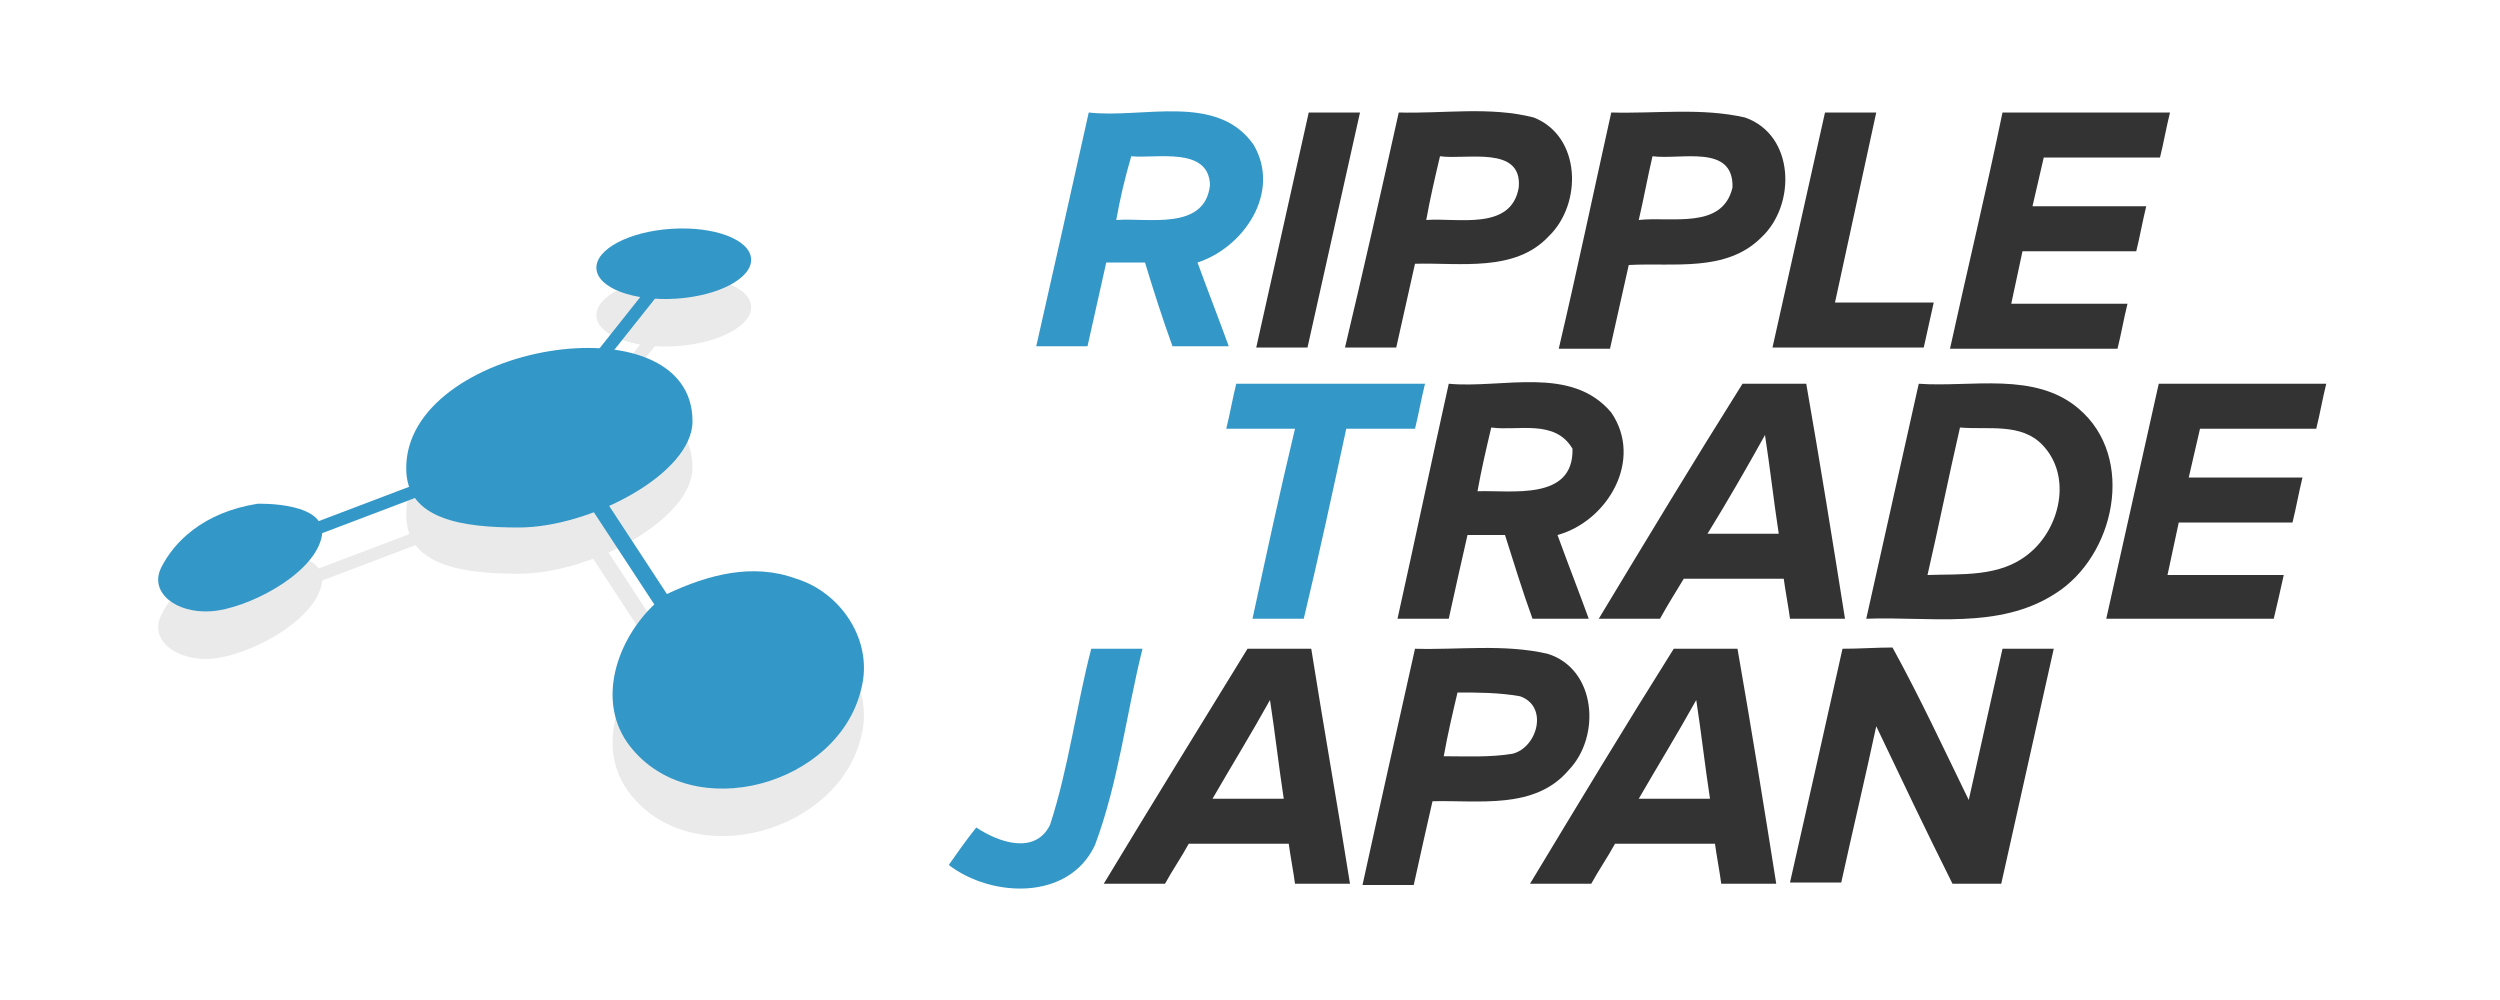
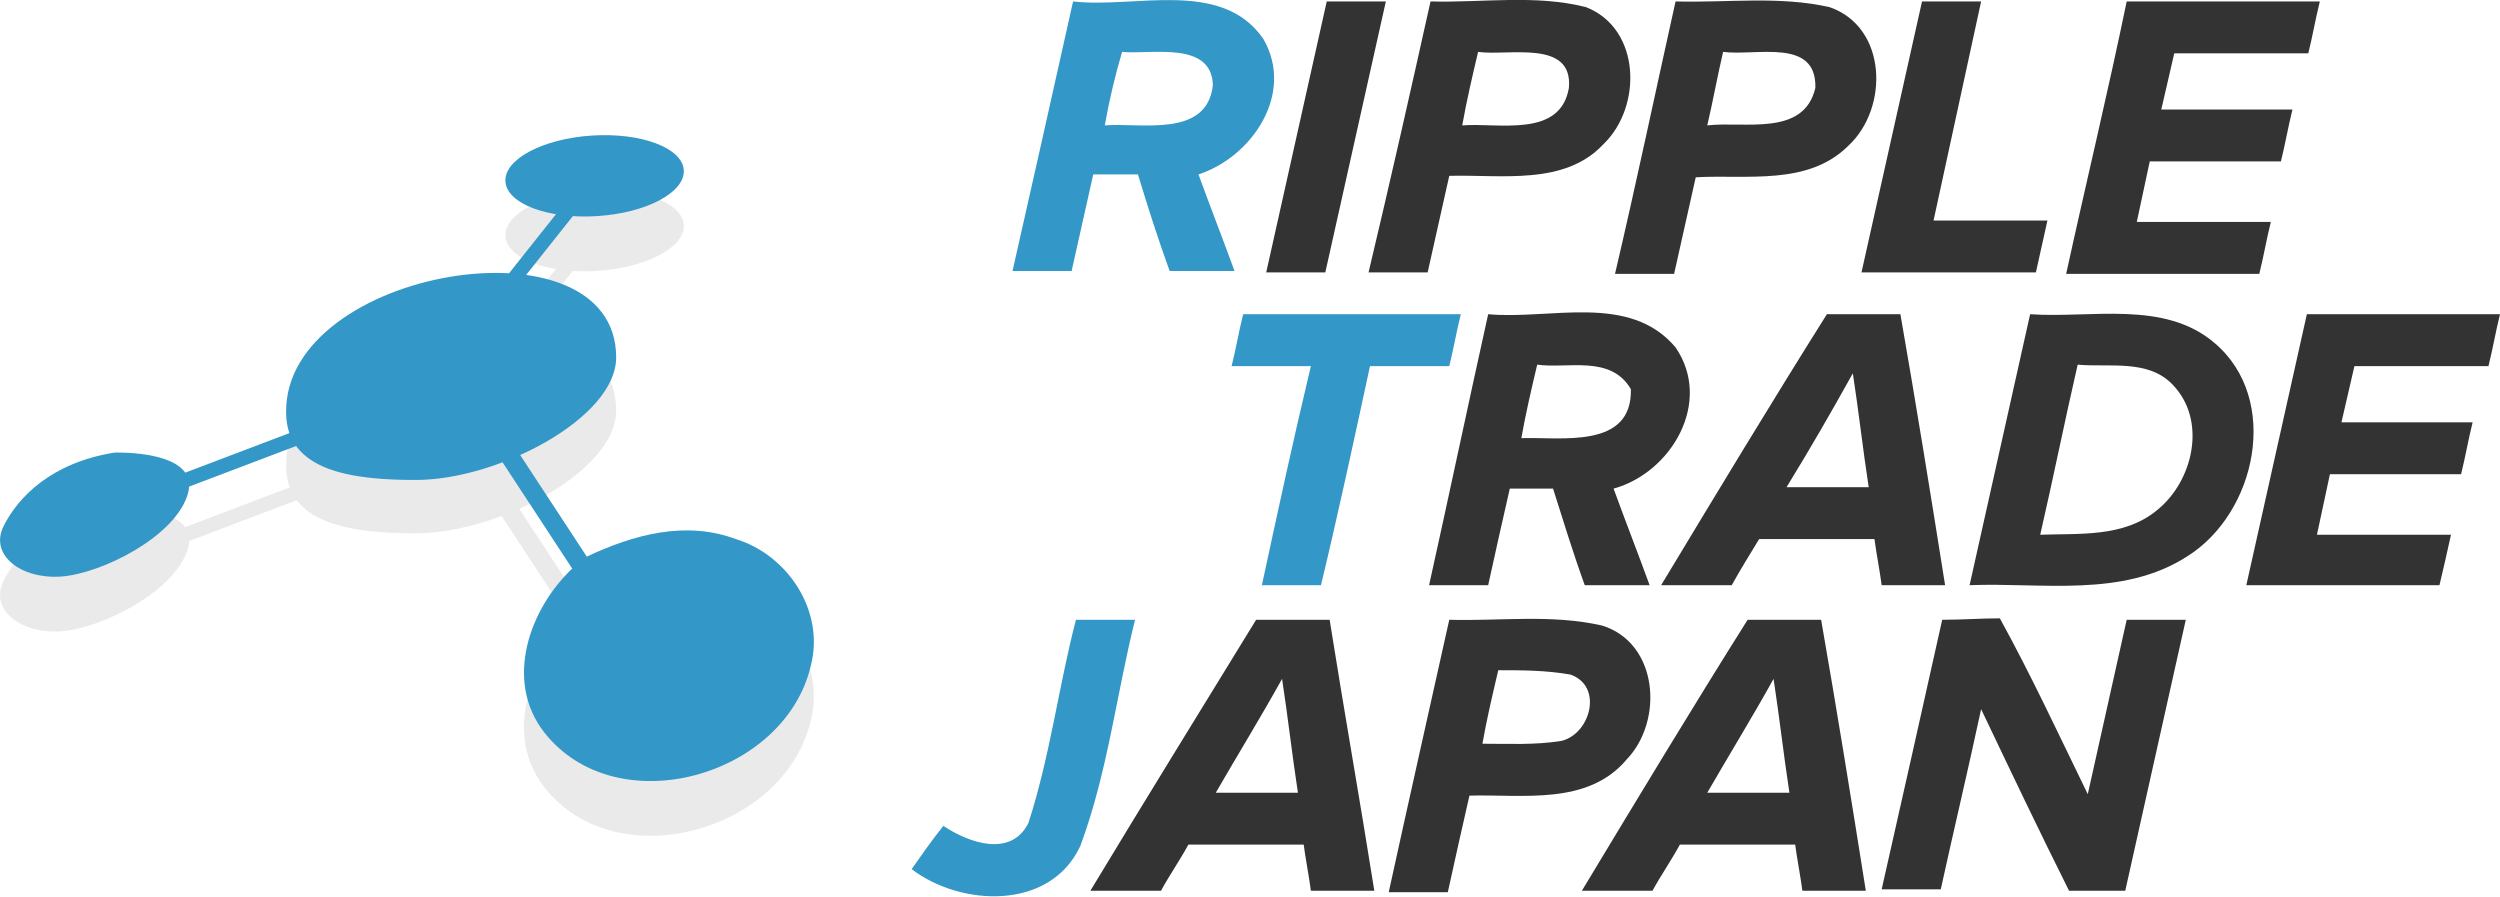
- <svg xmlns="http://www.w3.org/2000/svg" version="1.1" id="Layer_1" x="0px" y="0px" viewBox="0 0 200 80" enable-background="new 0 0 200 80" xml:space="preserve">
+ <svg xmlns="http://www.w3.org/2000/svg" version="1.1" id="Layer_1" x="0px" y="0px" width="1387.6px" height="497.5px" viewBox="101.2 201.2 1387.6 497.5" enable-background="new 101.2 201.2 1387.6 497.5" xml:space="preserve">
  <g>
-     <path fill="#EAEAEA" d="M51.6,27.5c-0.7-0.4-2.2-1.2-2.9-1.7" />
-     <path fill="#EAEAEA" d="M53.4,51.3c3.2-1.5,6.8-2.5,10.3-1.2c3.6,1.1,6.2,5,5.2,8.8c-1.8,7.7-13.5,11-18.5,4.6   c-2.8-3.6-1-8.6,2-11.4" />
-     <path fill="#EAEAEA" d="M52.4,27.3" />
    <g>
-       <ellipse transform="matrix(0.998 -6.379335e-02 6.379335e-02 0.998 -1.4785 3.4876)" fill="#EAEAEA" cx="53.9" cy="24.9" rx="6.2" ry="2.8" />
+       <path fill="#EAEAEA" d="M412.8,350c-5.6-3.2-17.6-9.6-23.2-13.6" />
+       <path fill="#EAEAEA" d="M427.2,540.4c25.6-12,54.4-20,82.4-9.6c28.8,8.8,49.6,40,41.6,70.4c-14.4,61.6-108,88-148,36.8    c-22.4-28.8-8-68.8,16-91.2" />
+       <path fill="#EAEAEA" d="M419.2,348.4" />
+       <g>
+         <ellipse transform="matrix(-6.379101e-02 -0.998 0.998 -6.379101e-02 130.2008 780.5334)" fill="#EAEAEA" cx="431.2" cy="329.2" rx="22.4" ry="49.6" />
+       </g>
+       <g>
+         <rect x="394.4" y="326.8" transform="matrix(-0.783 -0.622 0.622 -0.783 479.5353 909.5916)" fill="#EAEAEA" width="8" height="88.8" />
+       </g>
+       <g>
+         <rect x="360.2" y="512.9" transform="matrix(-0.5482 -0.8364 0.8364 -0.5482 194.9634 1141.554)" fill="#EAEAEA" width="91.2" height="10.4" />
+       </g>
+       <g>
+         <rect x="220.9" y="428.2" transform="matrix(-0.3547 -0.935 0.935 -0.3547 -153.6956 874.2621)" fill="#EAEAEA" width="8" height="124" />
+       </g>
+       <g>
+         <path fill="#EAEAEA" d="M443.2,429.2c0,33.6-65.6,68-111.2,68c-35.2,0-72-4.8-72-37.6C259.2,380.4,443.2,350,443.2,429.2z" />
+       </g>
+       <g>
+         <path fill="#EAEAEA" d="M164.8,482.8c0,0,47.2-1.6,40.8,22.4c-6.4,24-48,44.8-70.4,46.4c-22.4,1.6-40-12-32-28     S129.6,487.6,164.8,482.8z" />
+       </g>
    </g>
+     <path fill="#3397C7" d="M696.8,202c34.4,4,82.4-12.8,105.6,20.8c17.6,30.4-6.4,65.6-36,75.2c6.4,17.6,13.6,36,20,53.6   c-12,0-24,0-36,0c-6.4-17.6-12-35.2-17.6-53.6c-8,0-16,0-24.8,0c-4,17.6-8,36-12,53.6c-11.2,0-21.6,0-32.8,0   C674.4,302,685.6,252.4,696.8,202z M714.4,270.8c20-1.6,56.8,7.2,60-22.4c-0.8-24.8-34.4-16.8-50.4-18.4   C720,243.6,716.8,257.2,714.4,270.8z" />
+     <path fill="#333333" d="M804,352.4c11.2-50.4,22.4-100,33.6-150.4c11.2,0,21.6,0,32.8,0c-11.2,50.4-22.4,100-33.6,150.4   C825.6,352.4,815.2,352.4,804,352.4z" />
+     <path fill="#333333" d="M895.2,202c28.8,0.8,58.4-4,86.4,3.2c30.4,12,31.2,55.2,9.6,76c-21.6,23.2-56.8,16.8-85.6,17.6   c-4,17.6-8,36-12,53.6c-11.2,0-21.6,0-32.8,0C872.8,302,884,252.4,895.2,202z M921.6,230c-3.2,13.6-6.4,27.2-8.8,40.8   c20-1.6,54.4,7.2,59.2-20.8C974.4,222.8,938.4,232.4,921.6,230z" />
+     <path fill="#333333" d="M1031.2,202c28.8,0.8,57.6-3.2,85.6,3.2c32,11.2,32.8,56,10.4,76.8c-22.4,22.4-56,16-84.8,17.6   c-4,17.6-8,36-12,53.6c-11.2,0-21.6,0-32.8,0C1009.6,302,1020,252.4,1031.2,202z M1057.6,230c-3.2,13.6-5.6,27.2-8.8,40.8   c20.8-2.4,53.6,6.4,60-20.8C1109.6,222,1076,232.4,1057.6,230z" />
+     <path fill="#333333" d="M1168,202c11.2,0,21.6,0,32.8,0c-8.8,40.8-17.6,80.8-26.4,121.6c21.6,0,42.4,0,63.2,0   c-1.6,7.2-4.8,21.6-6.4,28.8c-32,0-64,0-96.8,0C1145.6,302,1156.8,252.4,1168,202z" />
+     <path fill="#333333" d="M1281.6,202c36,0,71.2,0,107.2,0c-2.4,9.6-4,19.2-6.4,28.8c-24.8,0-49.6,0-74.4,0   c-2.4,10.4-4.8,20.8-7.2,31.2c24,0,48.8,0,72.8,0c-2.4,9.6-4,19.2-6.4,28.8c-24,0-48.8,0-72.8,0c-2.4,11.2-4.8,22.4-7.2,33.6   c24.8,0,49.6,0,74.4,0c-2.4,9.6-4,19.2-6.4,28.8c-36,0-72,0-107.2,0C1259.2,302,1271.2,252.4,1281.6,202z" />
+     <path fill="#3397C7" d="M791.2,375.6c40,0,80.8,0,120.8,0c-2.4,9.6-4,19.2-6.4,28.8c-14.4,0-29.6,0-44,0   C852.8,445.2,844,486,834.4,526c-8,0-24.8,0-32.8,0c8.8-40.8,17.6-81.6,27.2-121.6c-14.4,0-29.6,0-44,0   C787.2,394.8,788.8,385.2,791.2,375.6z" />
+     <path fill="#333333" d="M927.2,375.6c34.4,3.2,78.4-12,104,18.4c20.8,30.4-2.4,69.6-34.4,78.4c6.4,17.6,13.6,36,20,53.6   c-12,0-24,0-36,0c-6.4-17.6-12-36-17.6-53.6c-6.4,0-18.4,0-24,0c-4,17.6-8,35.2-12,53.6c-11.2,0-21.6,0-32.8,0   C905.6,475.6,916,426,927.2,375.6z M954.4,403.6c-3.2,13.6-6.4,27.2-8.8,40.8c21.6-0.8,61.6,6.4,60.8-27.2   C995.2,398,971.2,406,954.4,403.6z" />
+     <path fill="#333333" d="M1023.2,526c30.4-50.4,60.8-100.8,92-150.4c13.6,0,27.2,0,40.8,0c8.8,50.4,16.8,100,24.8,150.4   c-12,0-23.2,0-35.2,0c-0.8-6.4-3.2-19.2-4-25.6c-21.6,0-43.2,0-64,0c-4.8,8-10.4,16.8-15.2,25.6C1049.6,526,1036.8,526,1023.2,526z    M1092.8,471.6c15.2,0,30.4,0,45.6,0c-3.2-20.8-5.6-42.4-8.8-63.2C1117.6,430,1105.6,450.8,1092.8,471.6z" />
+     <path fill="#333333" d="M1194.4,526c11.2-50.4,22.4-100,33.6-150.4c33.6,2.4,74.4-8,102.4,16c36.8,31.2,23.2,94.4-15.2,118.4   C1279.2,533.2,1234.4,524.4,1194.4,526z M1254.4,403.6c-7.2,31.2-13.6,63.2-20.8,94.4c21.6-0.8,46.4,1.6,64.8-13.6   c20-16,28-49.6,8.8-69.6C1293.6,400.4,1272,405.2,1254.4,403.6z" />
+     <path fill="#333333" d="M1348,526c11.2-50.4,22.4-100,33.6-150.4c36,0,71.2,0,107.2,0c-2.4,9.6-4,19.2-6.4,28.8   c-24.8,0-49.6,0-74.4,0c-2.4,10.4-4.8,20.8-7.2,31.2c24,0,48.8,0,72.8,0c-2.4,9.6-4,19.2-6.4,28.8c-24,0-48.8,0-72.8,0   c-2.4,11.2-4.8,22.4-7.2,33.6c24.8,0,49.6,0,74.4,0c-1.6,7.2-4.8,21.6-6.4,28C1419.2,526,1383.2,526,1348,526z" />
+     <path fill="#3397C7" d="M698.4,545.2c11.2,0,21.6,0,32.8,0c-10.4,41.6-15.2,84.8-30.4,125.6c-16.8,36-66.4,33.6-93.6,12.8   c5.6-8,11.2-16,17.6-24c14.4,9.6,37.6,17.6,47.2-1.6C684,621.2,688.8,582,698.4,545.2z" />
+     <path fill="#333333" d="M706.4,695.6c30.4-50.4,61.6-100.8,92-150.4c13.6,0,27.2,0,40.8,0c8,50.4,16.8,100,24.8,150.4   c-12,0-23.2,0-35.2,0c-0.8-6.4-3.2-19.2-4-25.6c-21.6,0-42.4,0-64,0c-4.8,8.8-10.4,16.8-15.2,25.6   C732,695.6,719.2,695.6,706.4,695.6z M776,641.2c15.2,0,30.4,0,45.6,0c-3.2-20.8-5.6-42.4-8.8-63.2   C800.8,599.6,788,620.4,776,641.2z" />
+     <path fill="#333333" d="M905.6,545.2c28,0.8,56.8-3.2,84.8,3.2c31.2,9.6,34.4,52.8,13.6,74.4c-21.6,25.6-57.6,19.2-87.2,20   c-4,17.6-8,35.2-12,53.6c-11.2,0-21.6,0-32.8,0C883.2,645.2,894.4,595.6,905.6,545.2z M932.8,573.2c-3.2,13.6-6.4,27.2-8.8,40.8   c14.4,0,29.6,0.8,44-1.6c16-4,23.2-30.4,4.8-36.8C959.2,573.2,945.6,573.2,932.8,573.2z" />
+     <path fill="#333333" d="M979.2,695.6c30.4-50.4,60.8-100.8,92-150.4c13.6,0,27.2,0,40.8,0c8.8,50.4,16.8,100,24.8,150.4   c-12,0-23.2,0-35.2,0c-0.8-6.4-3.2-19.2-4-25.6c-21.6,0-42.4,0-64,0c-4.8,8.8-10.4,16.8-15.2,25.6   C1005.6,695.6,992,695.6,979.2,695.6z M1048.8,641.2c15.2,0,30.4,0,45.6,0c-3.2-20.8-5.6-42.4-8.8-63.2   C1073.6,599.6,1060.8,620.4,1048.8,641.2z" />
+     <path fill="#333333" d="M1179.2,545.2c11.2,0,21.6-0.8,32-0.8c17.6,32,32.8,64.8,48.8,97.6c7.2-32,14.4-64.8,21.6-96.8   c11.2,0,21.6,0,32.8,0c-11.2,50.4-22.4,100-33.6,150.4c-10.4,0-20.8,0-31.2,0c-16.8-33.6-32.8-67.2-48.8-100.8   c-7.2,33.6-15.2,67.2-22.4,100c-11.2,0-21.6,0-32.8,0C1156.8,645.2,1168,595.6,1179.2,545.2z" />
    <g>
-       <rect x="49.3" y="24.6" transform="matrix(0.7831 0.622 -0.622 0.7831 29.556 -24.441)" fill="#EAEAEA" width="1" height="11.1" />
-     </g>
-     <g>
-       <rect x="45" y="47.9" transform="matrix(0.5482 0.8364 -0.8364 0.5482 63.5422 -20.5062)" fill="#EAEAEA" width="11.4" height="1.3" />
-     </g>
-     <g>
-       <rect x="27.6" y="37.3" transform="matrix(0.3547 0.935 -0.935 0.3547 60.2611 2.7685)" fill="#EAEAEA" width="1" height="15.5" />
-     </g>
-     <g>
-       <path fill="#EAEAEA" d="M55.4,37.4c0,4.2-8.2,8.5-13.9,8.5c-4.4,0-9-0.6-9-4.7C32.4,31.3,55.4,27.5,55.4,37.4z" />
-     </g>
-     <g>
-       <path fill="#EAEAEA" d="M20.6,44.1c0,0,5.9-0.2,5.1,2.8s-6,5.6-8.8,5.8s-5-1.5-4-3.5S16.2,44.7,20.6,44.1z" />
-     </g>
-   </g>
-   <path fill="#3397C7" d="M87.1,9c4.3,0.5,10.3-1.6,13.2,2.6c2.2,3.8-0.8,8.2-4.5,9.4c0.8,2.2,1.7,4.5,2.5,6.7c-1.5,0-3,0-4.5,0  c-0.8-2.2-1.5-4.4-2.2-6.7c-1,0-2,0-3.1,0c-0.5,2.2-1,4.5-1.5,6.7c-1.4,0-2.7,0-4.1,0C84.3,21.5,85.7,15.3,87.1,9z M89.3,17.6  c2.5-0.2,7.1,0.9,7.5-2.8c-0.1-3.1-4.3-2.1-6.3-2.3C90,14.2,89.6,15.9,89.3,17.6z" />
-   <path fill="#333333" d="M100.5,27.8c1.4-6.3,2.8-12.5,4.2-18.8c1.4,0,2.7,0,4.1,0c-1.4,6.3-2.8,12.5-4.2,18.8  C103.2,27.8,101.9,27.8,100.5,27.8z" />
-   <path fill="#333333" d="M111.9,9c3.6,0.1,7.3-0.5,10.8,0.4c3.8,1.5,3.9,6.9,1.2,9.5c-2.7,2.9-7.1,2.1-10.7,2.2  c-0.5,2.2-1,4.5-1.5,6.7c-1.4,0-2.7,0-4.1,0C109.1,21.5,110.5,15.3,111.9,9z M115.2,12.5c-0.4,1.7-0.8,3.4-1.1,5.1  c2.5-0.2,6.8,0.9,7.4-2.6C121.8,11.6,117.3,12.8,115.2,12.5z" />
-   <path fill="#333333" d="M128.9,9c3.6,0.1,7.2-0.4,10.7,0.4c4,1.4,4.1,7,1.3,9.6c-2.8,2.8-7,2-10.6,2.2c-0.5,2.2-1,4.5-1.5,6.7  c-1.4,0-2.7,0-4.1,0C126.2,21.5,127.5,15.3,128.9,9z M132.2,12.5c-0.4,1.7-0.7,3.4-1.1,5.1c2.6-0.3,6.7,0.8,7.5-2.6  C138.7,11.5,134.5,12.8,132.2,12.5z" />
-   <path fill="#333333" d="M146,9c1.4,0,2.7,0,4.1,0c-1.1,5.1-2.2,10.1-3.3,15.2c2.7,0,5.3,0,7.9,0c-0.2,0.9-0.6,2.7-0.8,3.6  c-4,0-8,0-12.1,0C143.2,21.5,144.6,15.3,146,9z" />
-   <path fill="#333333" d="M160.2,9c4.5,0,8.9,0,13.4,0c-0.3,1.2-0.5,2.4-0.8,3.6c-3.1,0-6.2,0-9.3,0c-0.3,1.3-0.6,2.6-0.9,3.9  c3,0,6.1,0,9.1,0c-0.3,1.2-0.5,2.4-0.8,3.6c-3,0-6.1,0-9.1,0c-0.3,1.4-0.6,2.8-0.9,4.2c3.1,0,6.2,0,9.3,0c-0.3,1.2-0.5,2.4-0.8,3.6  c-4.5,0-9,0-13.4,0C157.4,21.5,158.9,15.3,160.2,9z" />
-   <path fill="#3397C7" d="M98.9,30.7c5,0,10.1,0,15.1,0c-0.3,1.2-0.5,2.4-0.8,3.6c-1.8,0-3.7,0-5.5,0c-1.1,5.1-2.2,10.2-3.4,15.2  c-1,0-3.1,0-4.1,0c1.1-5.1,2.2-10.2,3.4-15.2c-1.8,0-3.7,0-5.5,0C98.4,33.1,98.6,31.9,98.9,30.7z" />
-   <path fill="#333333" d="M115.9,30.7c4.3,0.4,9.8-1.5,13,2.3c2.6,3.8-0.3,8.7-4.3,9.8c0.8,2.2,1.7,4.5,2.5,6.7c-1.5,0-3,0-4.5,0  c-0.8-2.2-1.5-4.5-2.2-6.7c-0.8,0-2.3,0-3,0c-0.5,2.2-1,4.4-1.5,6.7c-1.4,0-2.7,0-4.1,0C113.2,43.2,114.5,37,115.9,30.7z   M119.3,34.2c-0.4,1.7-0.8,3.4-1.1,5.1c2.7-0.1,7.7,0.8,7.6-3.4C124.4,33.5,121.4,34.5,119.3,34.2z" />
-   <path fill="#333333" d="M127.9,49.5c3.8-6.3,7.6-12.6,11.5-18.8c1.7,0,3.4,0,5.1,0c1.1,6.3,2.1,12.5,3.1,18.8c-1.5,0-2.9,0-4.4,0  c-0.1-0.8-0.4-2.4-0.5-3.2c-2.7,0-5.4,0-8,0c-0.6,1-1.3,2.1-1.9,3.2C131.2,49.5,129.6,49.5,127.9,49.5z M136.6,42.7  c1.9,0,3.8,0,5.7,0c-0.4-2.6-0.7-5.3-1.1-7.9C139.7,37.5,138.2,40.1,136.6,42.7z" />
-   <path fill="#333333" d="M149.3,49.5c1.4-6.3,2.8-12.5,4.2-18.8c4.2,0.3,9.3-1,12.8,2c4.6,3.9,2.9,11.8-1.9,14.8  C159.9,50.4,154.3,49.3,149.3,49.5z M156.8,34.2c-0.9,3.9-1.7,7.9-2.6,11.8c2.7-0.1,5.8,0.2,8.1-1.7c2.5-2,3.5-6.2,1.1-8.7  C161.7,33.8,159,34.4,156.8,34.2z" />
-   <path fill="#333333" d="M168.5,49.5c1.4-6.3,2.8-12.5,4.2-18.8c4.5,0,8.9,0,13.4,0c-0.3,1.2-0.5,2.4-0.8,3.6c-3.1,0-6.2,0-9.3,0  c-0.3,1.3-0.6,2.6-0.9,3.9c3,0,6.1,0,9.1,0c-0.3,1.2-0.5,2.4-0.8,3.6c-3,0-6.1,0-9.1,0c-0.3,1.4-0.6,2.8-0.9,4.2c3.1,0,6.2,0,9.3,0  c-0.2,0.9-0.6,2.7-0.8,3.5C177.4,49.5,172.9,49.5,168.5,49.5z" />
-   <path fill="#3397C7" d="M87.3,51.9c1.4,0,2.7,0,4.1,0c-1.3,5.2-1.9,10.6-3.8,15.7c-2.1,4.5-8.3,4.2-11.7,1.6c0.7-1,1.4-2,2.2-3  c1.8,1.2,4.7,2.2,5.9-0.2C85.5,61.4,86.1,56.5,87.3,51.9z" />
-   <path fill="#333333" d="M88.3,70.7c3.8-6.3,7.7-12.6,11.5-18.8c1.7,0,3.4,0,5.1,0c1,6.3,2.1,12.5,3.1,18.8c-1.5,0-2.9,0-4.4,0  c-0.1-0.8-0.4-2.4-0.5-3.2c-2.7,0-5.3,0-8,0c-0.6,1.1-1.3,2.1-1.9,3.2C91.5,70.7,89.9,70.7,88.3,70.7z M97,63.9c1.9,0,3.8,0,5.7,0  c-0.4-2.6-0.7-5.3-1.1-7.9C100.1,58.7,98.5,61.3,97,63.9z" />
-   <path fill="#333333" d="M113.2,51.9c3.5,0.1,7.1-0.4,10.6,0.4c3.9,1.2,4.3,6.6,1.7,9.3c-2.7,3.2-7.2,2.4-10.9,2.5  c-0.5,2.2-1,4.4-1.5,6.7c-1.4,0-2.7,0-4.1,0C110.4,64.4,111.8,58.2,113.2,51.9z M116.6,55.4c-0.4,1.7-0.8,3.4-1.1,5.1  c1.8,0,3.7,0.1,5.5-0.2c2-0.5,2.9-3.8,0.6-4.6C119.9,55.4,118.2,55.4,116.6,55.4z" />
-   <path fill="#333333" d="M122.4,70.7c3.8-6.3,7.6-12.6,11.5-18.8c1.7,0,3.4,0,5.1,0c1.1,6.3,2.1,12.5,3.1,18.8c-1.5,0-2.9,0-4.4,0  c-0.1-0.8-0.4-2.4-0.5-3.2c-2.7,0-5.3,0-8,0c-0.6,1.1-1.3,2.1-1.9,3.2C125.7,70.7,124,70.7,122.4,70.7z M131.1,63.9  c1.9,0,3.8,0,5.7,0c-0.4-2.6-0.7-5.3-1.1-7.9C134.2,58.7,132.6,61.3,131.1,63.9z" />
-   <path fill="#333333" d="M147.4,51.9c1.4,0,2.7-0.1,4-0.1c2.2,4,4.1,8.1,6.1,12.2c0.9-4,1.8-8.1,2.7-12.1c1.4,0,2.7,0,4.1,0  c-1.4,6.3-2.8,12.5-4.2,18.8c-1.3,0-2.6,0-3.9,0c-2.1-4.2-4.1-8.4-6.1-12.6c-0.9,4.2-1.9,8.4-2.8,12.5c-1.4,0-2.7,0-4.1,0  C144.6,64.4,146,58.2,147.4,51.9z" />
-   <g>
-     <path fill="#3397C7" d="M51.6,23.7c-0.7-0.4-2.2-1.2-2.9-1.7" />
-     <path fill="#3397C7" d="M53.4,47.5c3.2-1.5,6.8-2.5,10.3-1.2c3.6,1.1,6.2,5,5.2,8.8c-1.8,7.7-13.5,11-18.5,4.6   c-2.8-3.6-1-8.6,2-11.4" />
-     <path fill="#3397C7" d="M52.4,23.5" />
-     <g>
-       <ellipse transform="matrix(0.998 -6.379335e-02 6.379335e-02 0.998 -1.2368 3.4799)" fill="#3397C7" cx="53.9" cy="21.1" rx="6.2" ry="2.8" />
-     </g>
-     <g>
-       <rect x="49.3" y="20.8" transform="matrix(0.7831 0.622 -0.622 0.7831 27.1998 -25.2628)" fill="#3397C7" width="1" height="11.1" />
-     </g>
-     <g>
-       <rect x="45" y="44.1" transform="matrix(0.5482 0.8364 -0.8364 0.5482 60.3737 -22.218)" fill="#3397C7" width="11.4" height="1.3" />
-     </g>
-     <g>
-       <rect x="27.6" y="33.5" transform="matrix(0.3547 0.935 -0.935 0.3547 56.719 0.3237)" fill="#3397C7" width="1" height="15.5" />
-     </g>
-     <g>
-       <path fill="#3397C7" d="M55.4,33.7c0,4.2-8.2,8.5-13.9,8.5c-4.4,0-9-0.6-9-4.7C32.4,27.5,55.4,23.7,55.4,33.7z" />
-     </g>
-     <g>
-       <path fill="#3397C7" d="M20.6,40.3c0,0,5.9-0.2,5.1,2.8s-6,5.6-8.8,5.8s-5-1.5-4-3.5S16.2,41,20.6,40.3z" />
+       <path fill="#3397C7" d="M412.8,319.6c-5.6-3.2-17.6-9.6-23.2-13.6" />
+       <path fill="#3397C7" d="M427.2,510c25.6-12,54.4-20,82.4-9.6c28.8,8.8,49.6,40,41.6,70.4c-14.4,61.6-108,88-148,36.8    c-22.4-28.8-8-68.8,16-91.2" />
+       <path fill="#3397C7" d="M419.2,318" />
+       <g>
+         <ellipse transform="matrix(-6.379101e-02 -0.998 0.998 -6.379101e-02 160.5336 748.1876)" fill="#3397C7" cx="431.2" cy="298.8" rx="22.4" ry="49.6" />
+       </g>
+       <g>
+         <rect x="394.5" y="296.4" transform="matrix(-0.783 -0.622 0.622 -0.783 498.5365 855.4582)" fill="#3397C7" width="8" height="88.8" />
+       </g>
+       <g>
+         <rect x="360.3" y="482.6" transform="matrix(-0.5482 -0.8364 0.8364 -0.5482 220.4768 1094.618)" fill="#3397C7" width="91.2" height="10.4" />
+       </g>
+       <g>
+         <rect x="220.9" y="397.8" transform="matrix(-0.3547 -0.935 0.935 -0.3547 -125.209 833.2405)" fill="#3397C7" width="8" height="124" />
+       </g>
+       <g>
+         <path fill="#3397C7" d="M443.2,399.6c0,33.6-65.6,68-111.2,68c-35.2,0-72-4.8-72-37.6C259.2,350,443.2,319.6,443.2,399.6z" />
+       </g>
+       <g>
+         <path fill="#3397C7" d="M164.8,452.4c0,0,47.2-1.6,40.8,22.4s-48,44.8-70.4,46.4c-22.4,1.6-40-12-32-28S129.6,458,164.8,452.4z" />
+       </g>
    </g>
  </g>
</svg>
